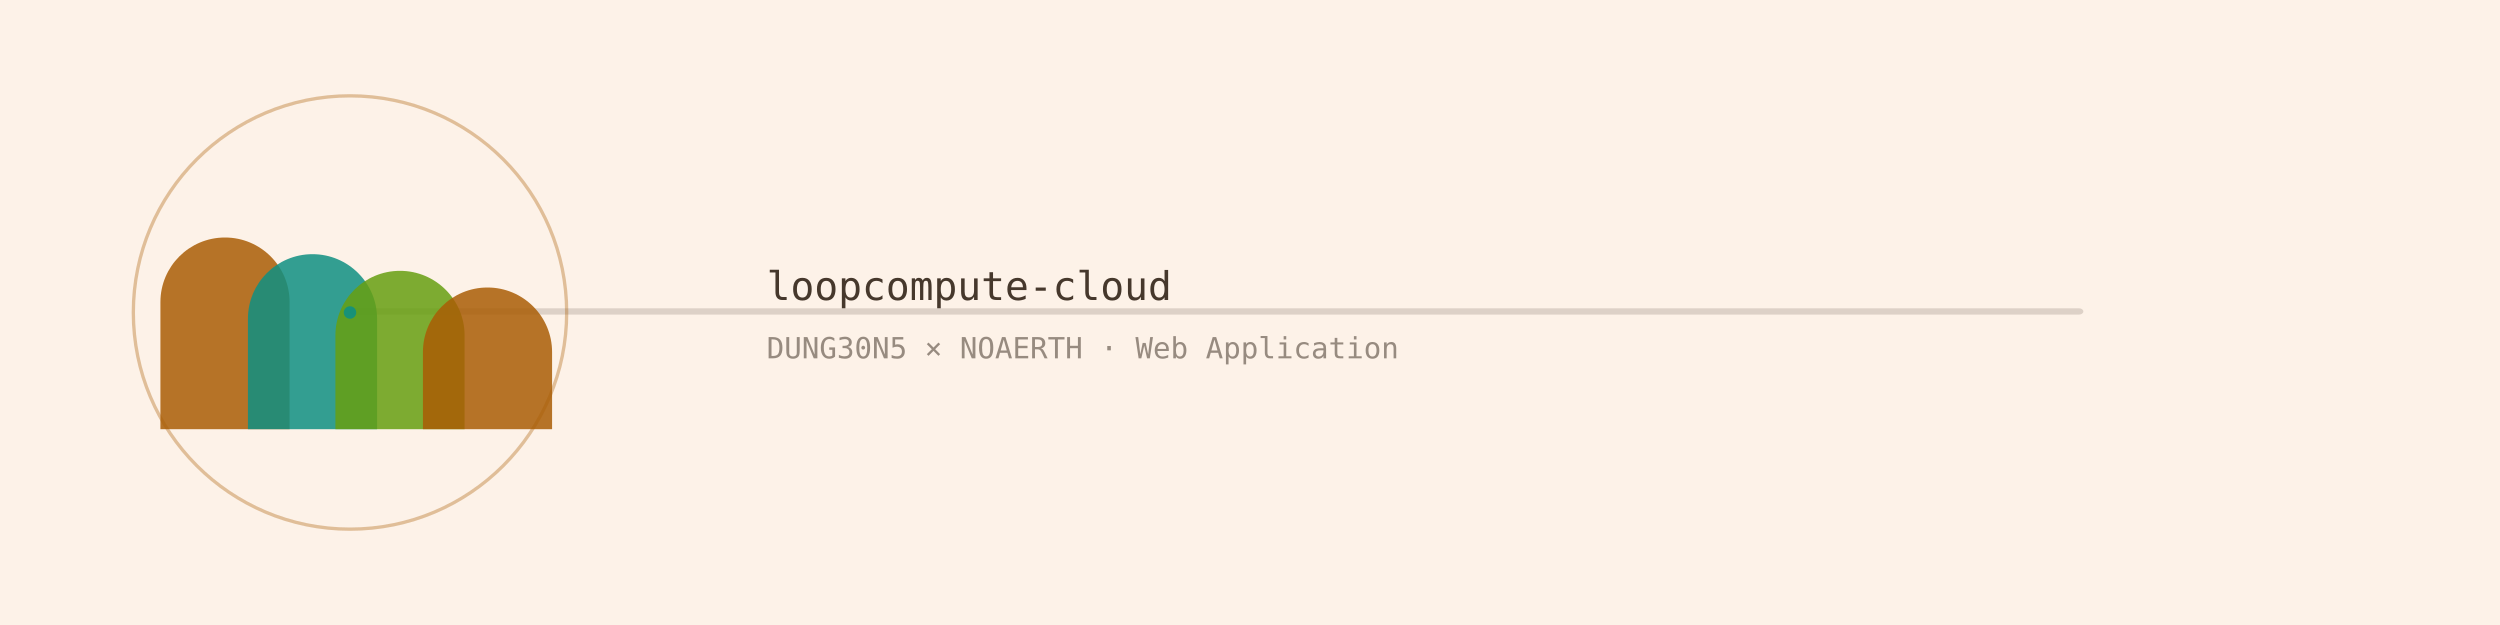
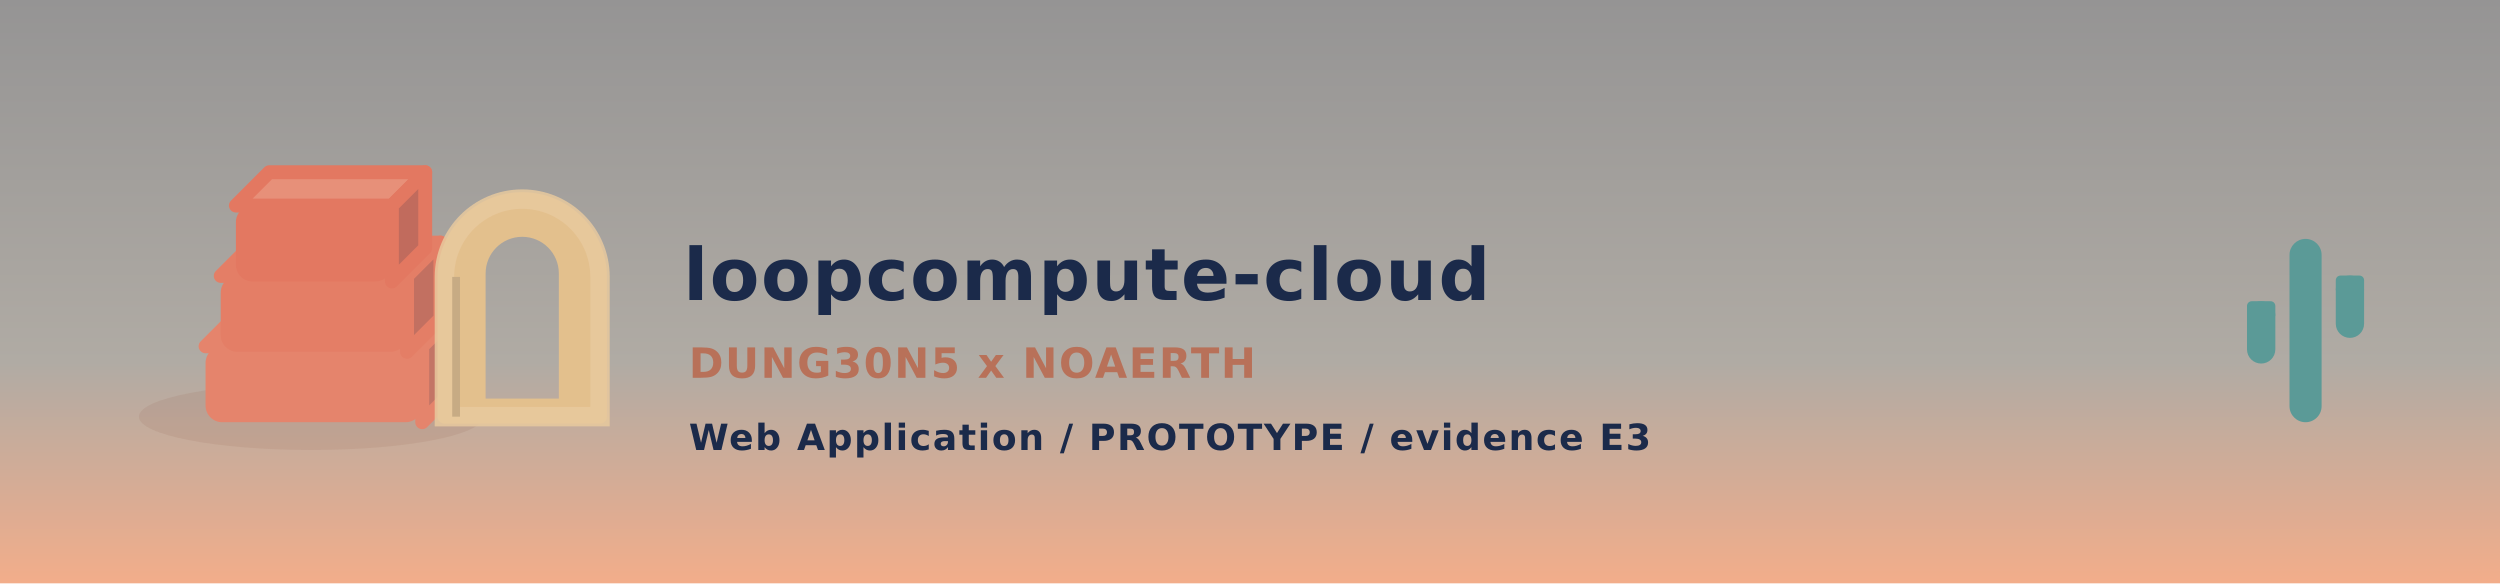
- <svg xmlns="http://www.w3.org/2000/svg" viewBox="0 0 1200 300" width="1200" height="300" role="img" aria-label="loopcompute-cloud identity object">
-   <rect width="1200" height="300" fill="#fdf2e8" />
-   <defs>
-     <linearGradient id="gft" x1="0" y1="0" x2="1" y2="1">
-       <stop offset="0%" stop-color="#a95d05" />
-       <stop offset="100%" stop-color="#109081" />
-     </linearGradient>
-   </defs>
-   <rect x="168.00" y="148.00" width="832.00" height="3.00" rx="2.00" fill="rgba(50,36,24,0.160)" opacity="1.00" />
-   <path d="M77.00,206.00 L77.00,145.00 A31.00,31.00 0 0 1 139.00,145.00 L139.00,206.00 Z" fill="rgba(169,93,5,0.850)" opacity="1.00" />
-   <path d="M119.00,206.00 L119.00,153.00 A31.00,31.00 0 0 1 181.00,153.00 L181.00,206.00 Z" fill="rgba(16,144,129,0.850)" opacity="1.00" />
-   <path d="M161.00,206.00 L161.00,161.00 A31.00,31.00 0 0 1 223.00,161.00 L223.00,206.00 Z" fill="rgba(103,159,17,0.850)" opacity="1.00" />
-   <path d="M203.00,206.00 L203.00,169.00 A31.00,31.00 0 0 1 265.00,169.00 L265.00,206.00 Z" fill="rgba(169,93,5,0.850)" opacity="1.00" />
+ <svg xmlns="http://www.w3.org/2000/svg" width="900" height="210" viewBox="0 0 900 210" role="img" aria-label="loopcompute-cloud - identity object">
+   <linearGradient id="skyf" x1="0" y1="0" x2="0" y2="1">
+     <stop offset="0" stop-color="#959494" />
+     <stop offset="0.62" stop-color="#b0aba4" />
+     <stop offset="1" stop-color="#f3ad8a" />
+   </linearGradient>
+   <rect width="900" height="210" fill="url(#skyf)" />
+   <rect x="0" y="352" width="900" height="-142" fill="#e9cda3" />
+   <rect x="0" y="352" width="900" height="3" fill="#ebd1a9" />
+   <ellipse cx="112" cy="150" rx="62" ry="12" fill="rgba(138,90,68,0.11)" />
  <g>
-     <circle cx="168.00" cy="150.00" r="104.00" fill="none" stroke="rgba(169,93,5,0.350)" stroke-width="1.60" opacity="1.00" />
-     <animate attributeName="opacity" values="0.25;1.0;0.25" dur="17.5s" begin="0s" repeatCount="indefinite" />
+     <path d="M74,124.67 L152,124.67 L164,112.67 L86,112.67 Z" fill="#e99a82" stroke="#e5846c" stroke-width="5" stroke-linejoin="round" />
+     <path d="M152,124.67 L164,112.67 L164,140 L152,152 Z" fill="#c37566" stroke="#e5846c" stroke-width="5" stroke-linejoin="round" />
+     <rect x="74" y="124.67" width="78" height="27.33" rx="6" fill="#e5846c" />
+     <path d="M79.46,99.33 L146.54,99.33 L158.54,87.33 L91.46,87.33 Z" fill="#e8957d" stroke="#e47e66" stroke-width="5" stroke-linejoin="round" />
+     <path d="M146.54,99.33 L158.54,87.33 L158.54,114.67 L146.54,126.67 Z" fill="#c27061" stroke="#e47e66" stroke-width="5" stroke-linejoin="round" />
+     <rect x="79.46" y="99.33" width="67.08" height="27.33" rx="6" fill="#e47e66" />
+     <path d="M84.92,74 L141.08,74 L153.08,62 L96.92,62 Z" fill="#e79079" stroke="#e37861" stroke-width="5" stroke-linejoin="round" />
+     <path d="M141.08,74 L153.08,62 L153.08,89.33 L141.08,101.33 Z" fill="#c16b5d" stroke="#e37861" stroke-width="5" stroke-linejoin="round" />
+     <rect x="84.92" y="74" width="56.16" height="27.33" rx="6" fill="#e37861" />
+     <animate attributeName="opacity" values="0.72;1;0.72" dur="6s" begin="0s" repeatCount="indefinite" />
  </g>
-   <circle cx="168" cy="150" r="3" fill="rgba(16,144,129,0.900)">
-     <animate attributeName="opacity" values="0.35;0.95;0.35" dur="17.5s" begin="0s" repeatCount="indefinite" />
-   </circle>
-   <text x="368" y="144" font-family="ui-monospace,Menlo,monospace" font-size="19" fill="rgba(50,36,24,0.900)">loopcompute-cloud</text>
-   <text x="368" y="172" font-family="ui-monospace,Menlo,monospace" font-size="14" fill="rgba(50,36,24,0.500)">DUNG30N5 × NOAERTH · Web Application</text>
+   <path d="M160,150 L160,99.68 A28,28 0 0 1 216,99.68 L216,150 Z M172.32,146 L172.32,98.43 A15.68,15.68 0 0 1 203.68,98.43 L203.68,146 Z" fill="#e3c08d" fill-rule="evenodd" stroke="#e3c08d" stroke-width="5" stroke-linejoin="round" />
+   <path d="M160,150 L160,99.68 A28,28 0 0 1 216,99.68 L216,150 Z" fill="none" stroke="#e8c99d" stroke-width="7" stroke-linecap="round" opacity="0.85" />
+   <rect x="162.8" y="99.68" width="2.8" height="50.32" fill="#c7ab84" />
+   <text x="246" y="108" font-family="Verdana,DejaVu Sans,sans-serif" font-size="26" font-weight="700" letter-spacing="0.6" fill="#1b2a4a" text-anchor="start">loopcompute-cloud</text>
+   <text x="248" y="136" font-family="Verdana,DejaVu Sans,sans-serif" font-size="15" font-weight="700" letter-spacing="0.6" fill="#b87159" text-anchor="start">DUNG30N5 x NOAERTH</text>
+   <text x="248" y="162" font-family="Verdana,DejaVu Sans,sans-serif" font-size="13" font-weight="700" letter-spacing="0.6" fill="#1b2a4a" text-anchor="start">Web Application  /  PROTOTYPE  /  evidence E3</text>
+   <rect x="824.22" y="86" width="11.56" height="66" rx="5.78" fill="#5b9a97" />
+   <rect x="808.92" y="108.44" width="10.2" height="22.44" rx="5.1" fill="#5b9a97" />
+   <rect x="808.92" y="108.44" width="10.2" height="6.6" rx="1.7" fill="#5b9a97" />
+   <rect x="840.88" y="99.2" width="10.2" height="22.44" rx="5.1" fill="#5b9a97" />
+   <rect x="840.88" y="99.2" width="10.2" height="6.6" rx="1.7" fill="#5b9a97" />
</svg>
